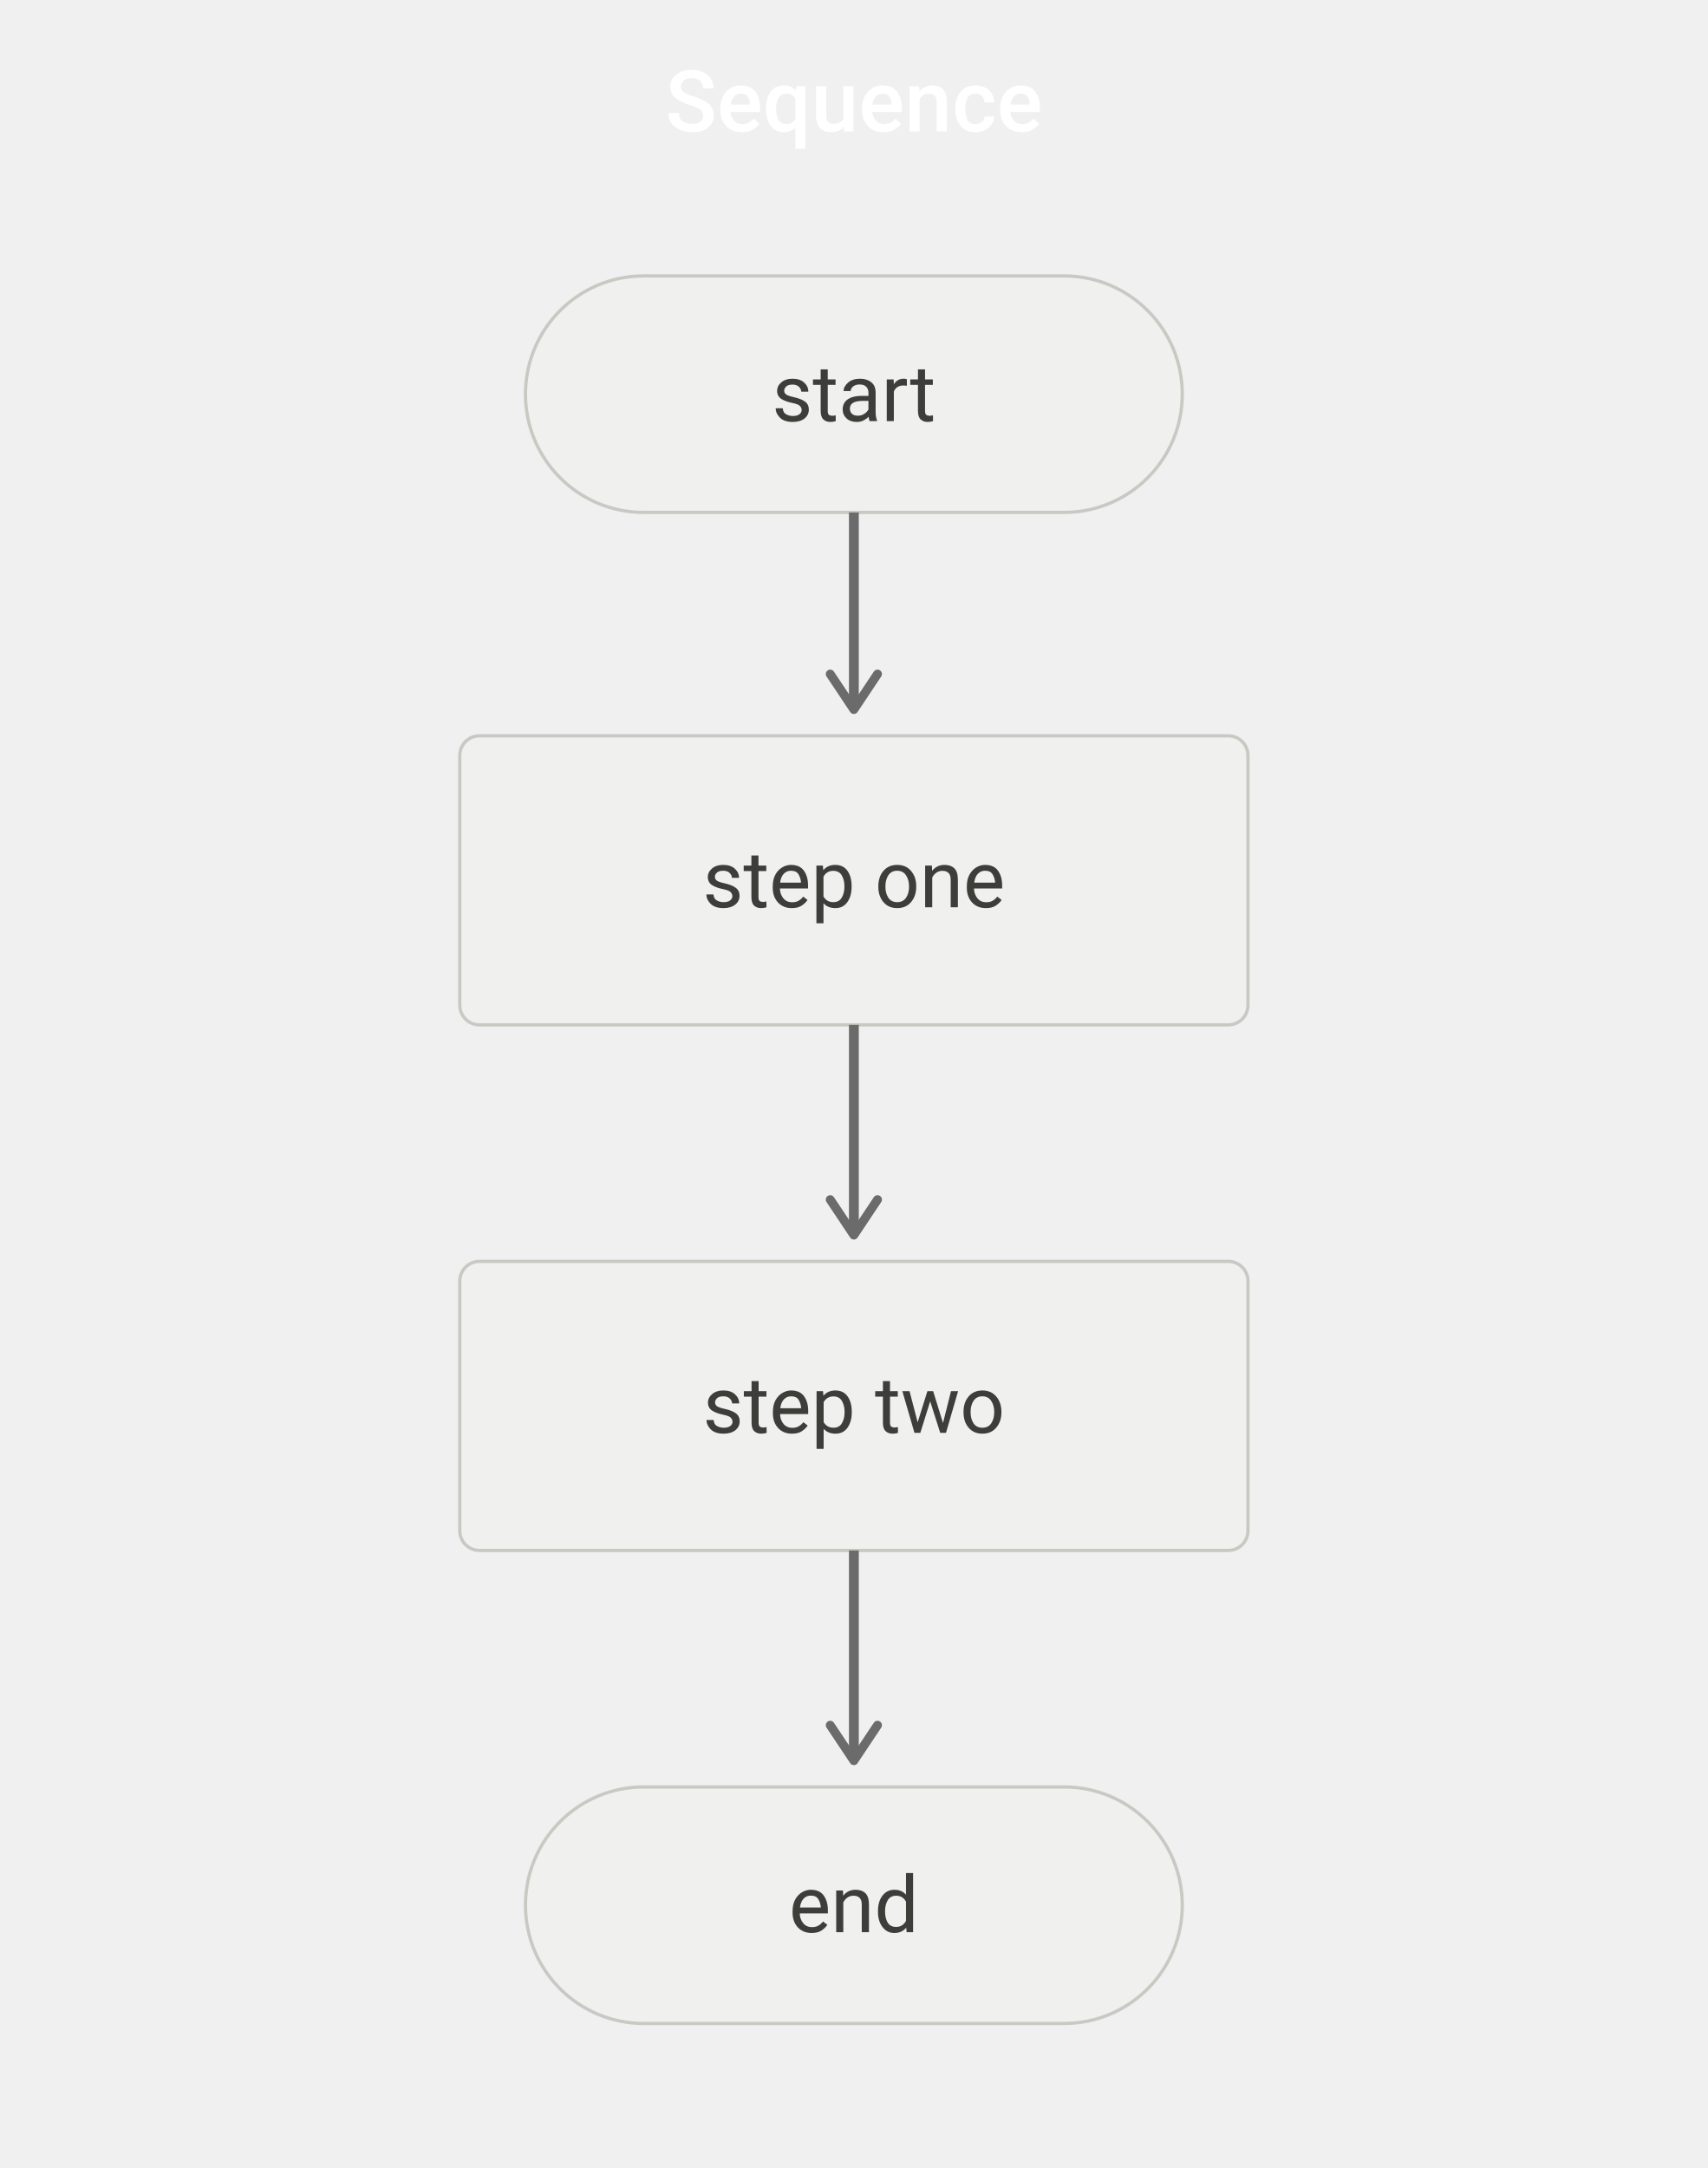
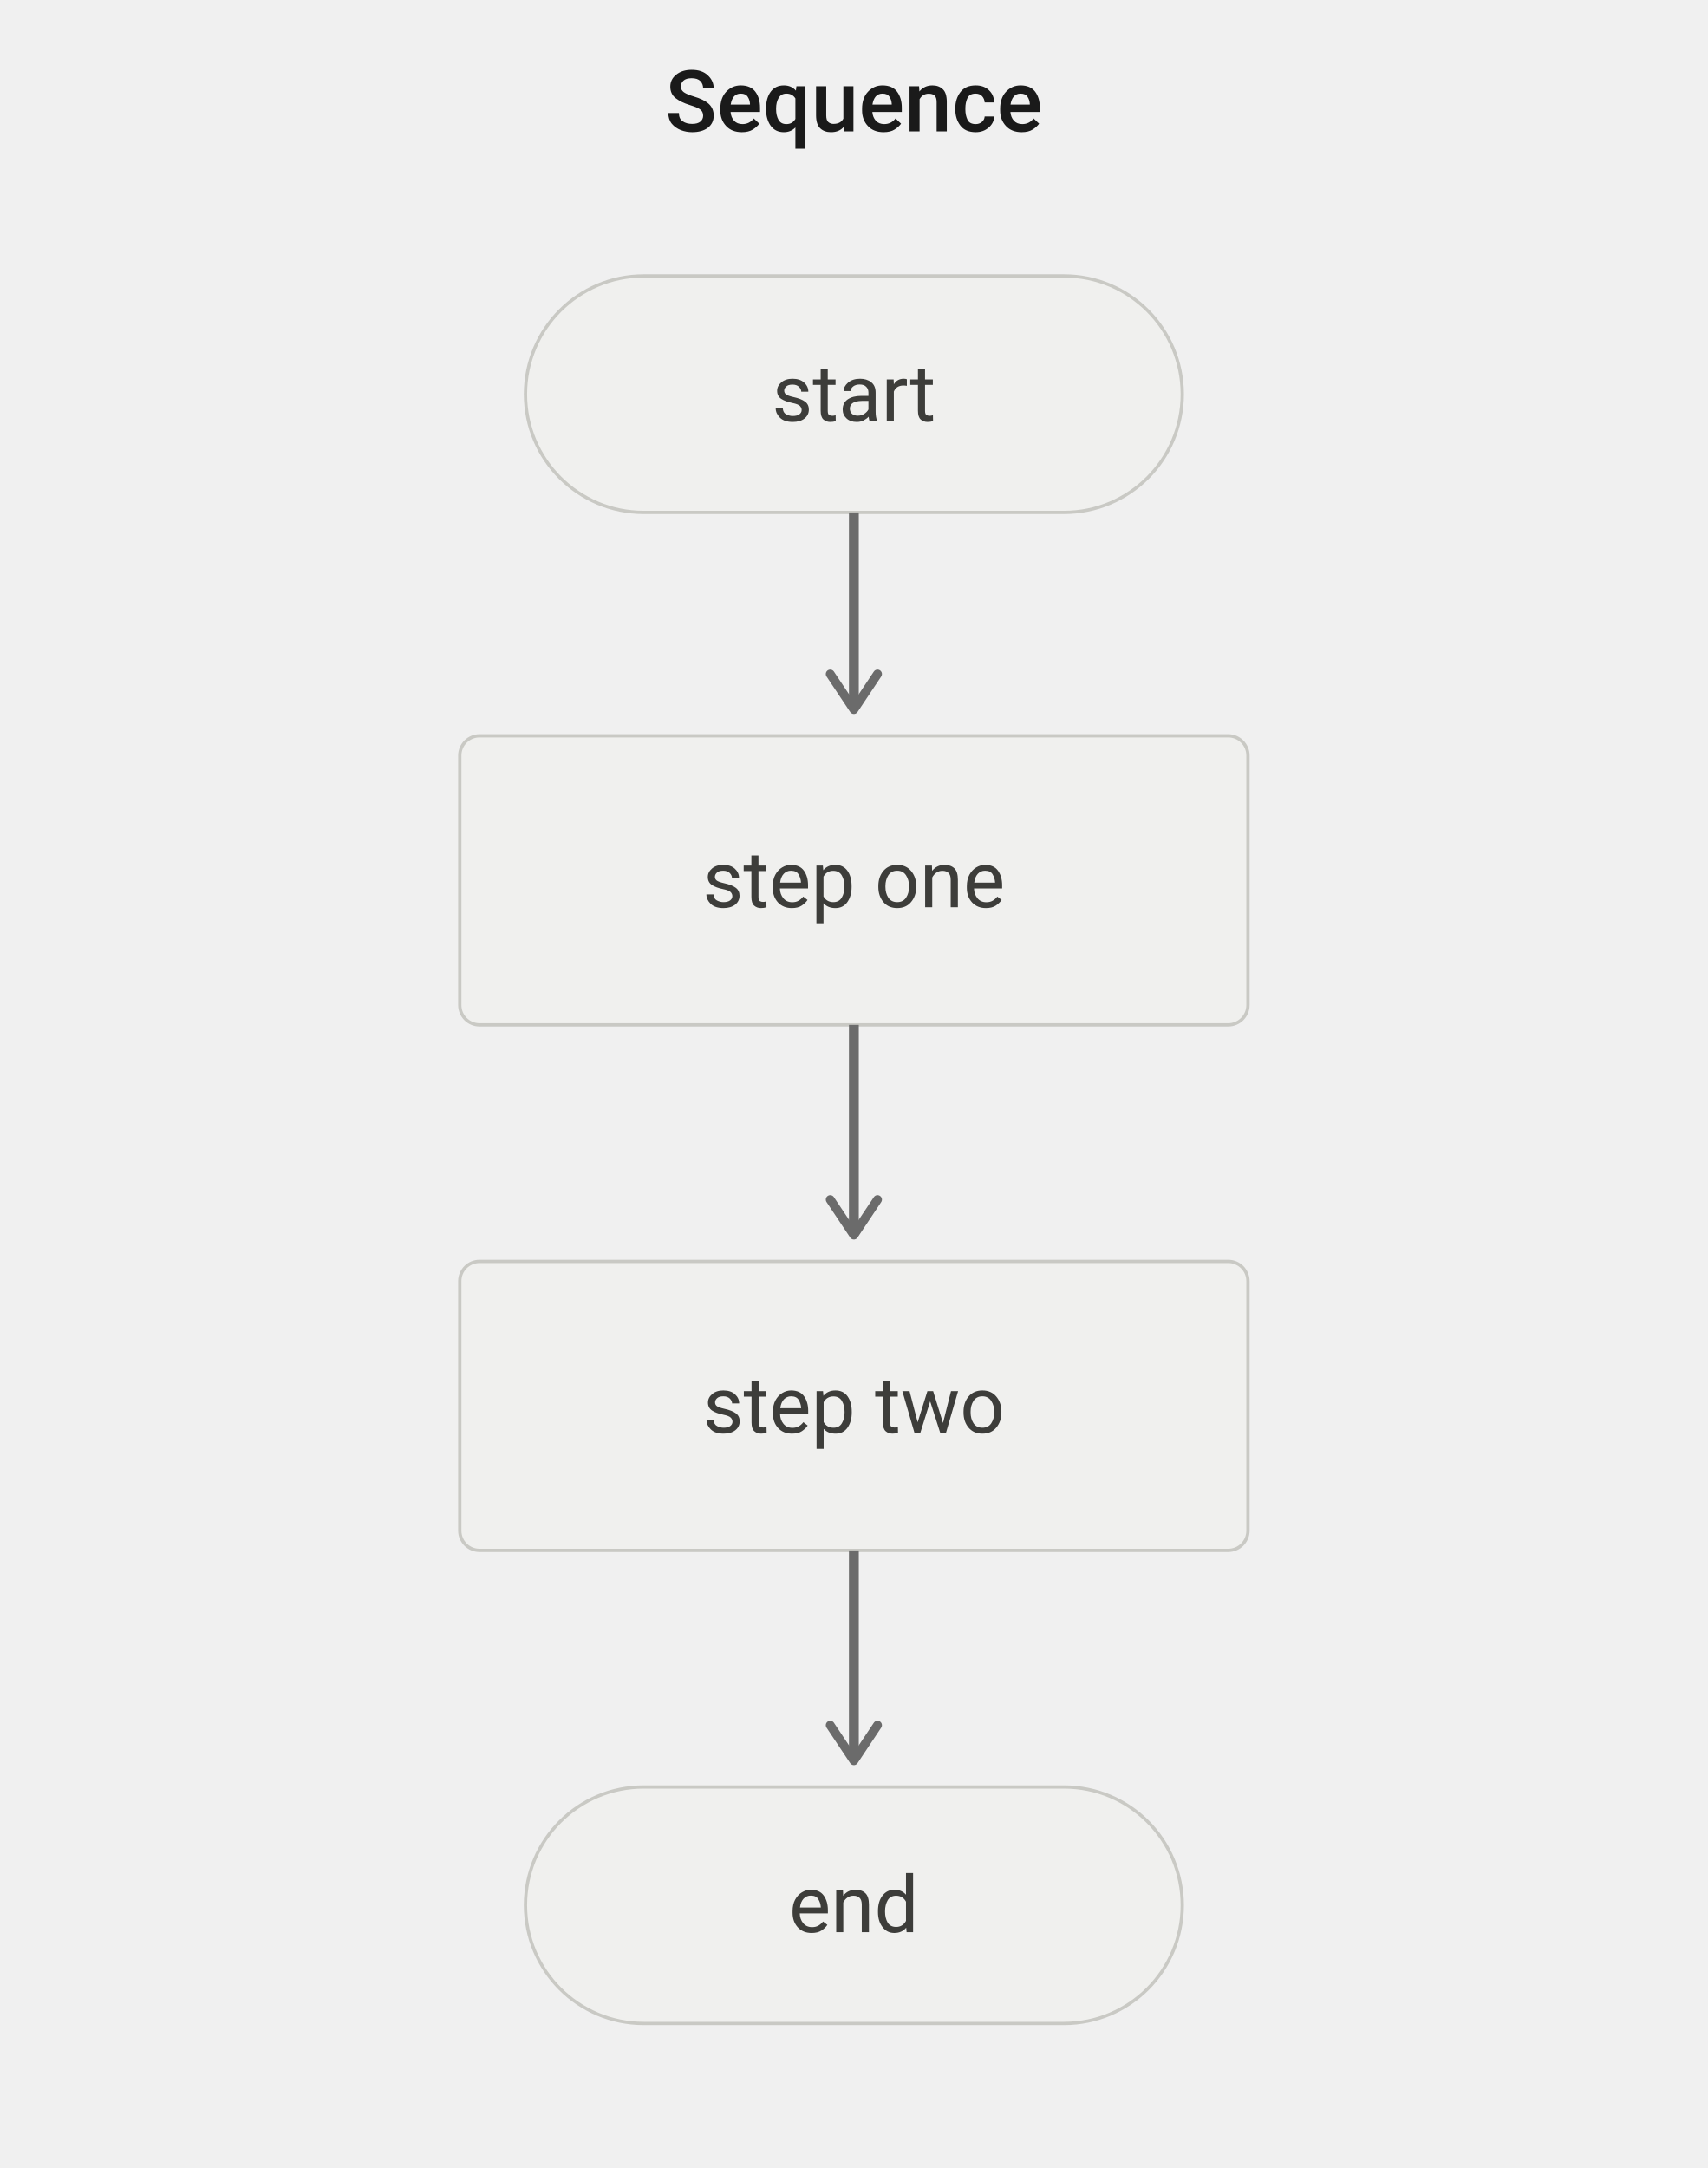
<svg xmlns="http://www.w3.org/2000/svg" width="100%" viewBox="0 0 260 330" font-family="ui-sans-serif, system-ui, -apple-system, 'Segoe UI', Roboto, sans-serif">
+   <style>
+     .ink   { fill: #1A1A1A; }
+     .muted { fill: #6B6B6B; }
+     .wire  { stroke: #6B6B6B; }
+     @media (prefers-color-scheme: dark) {
+       .ink   { fill: #FFFFFF; }
+       .muted { fill: #FFFFFF; }
+       .wire  { stroke: #9A9A95; }
+     }
+   </style>
  <defs>
    <marker id="seqArrow" viewBox="0 0 10 10" refX="8" refY="5" markerWidth="6" markerHeight="6" orient="auto-start-reverse">
-       <path d="M2 1L8 5L2 9" fill="none" stroke="#6B6B6B" stroke-width="1.5" stroke-linecap="round" stroke-linejoin="round" />
+       <path class="wire" d="M2 1L8 5L2 9" fill="none" stroke="#6B6B6B" stroke-width="1.5" stroke-linecap="round" stroke-linejoin="round" />
    </marker>
  </defs>
-   <text x="130" y="20" text-anchor="middle" font-size="13" font-weight="500" fill="#FFFFFF">Sequence</text>
+   <text x="130" y="20" text-anchor="middle" font-size="13" font-weight="500" class="ink" fill="#1A1A1A">Sequence</text>
  <rect x="80" y="42" width="100" height="36" rx="18" fill="#F0F0EE" stroke="#C9C9C4" stroke-width="0.5" />
  <text x="130" y="60" text-anchor="middle" dominant-baseline="central" font-size="12" fill="#3D3D3A">start</text>
  <rect x="70" y="112" width="120" height="44" rx="3" fill="#F0F0EE" stroke="#C9C9C4" stroke-width="0.5" />
  <text x="130" y="134" text-anchor="middle" dominant-baseline="central" font-size="12" fill="#3D3D3A">step one</text>
  <rect x="70" y="192" width="120" height="44" rx="3" fill="#F0F0EE" stroke="#C9C9C4" stroke-width="0.5" />
  <text x="130" y="214" text-anchor="middle" dominant-baseline="central" font-size="12" fill="#3D3D3A">step two</text>
  <rect x="80" y="272" width="100" height="36" rx="18" fill="#F0F0EE" stroke="#C9C9C4" stroke-width="0.5" />
  <text x="130" y="290" text-anchor="middle" dominant-baseline="central" font-size="12" fill="#3D3D3A">end</text>
-   <line x1="130" y1="78" x2="130" y2="108" stroke="#6B6B6B" stroke-width="1.5" marker-end="url(#seqArrow)" />
-   <line x1="130" y1="156" x2="130" y2="188" stroke="#6B6B6B" stroke-width="1.5" marker-end="url(#seqArrow)" />
-   <line x1="130" y1="236" x2="130" y2="268" stroke="#6B6B6B" stroke-width="1.5" marker-end="url(#seqArrow)" />
+   <line class="wire" x1="130" y1="78" x2="130" y2="108" stroke="#6B6B6B" stroke-width="1.5" marker-end="url(#seqArrow)" />
+   <line class="wire" x1="130" y1="156" x2="130" y2="188" stroke="#6B6B6B" stroke-width="1.5" marker-end="url(#seqArrow)" />
+   <line class="wire" x1="130" y1="236" x2="130" y2="268" stroke="#6B6B6B" stroke-width="1.5" marker-end="url(#seqArrow)" />
</svg>
